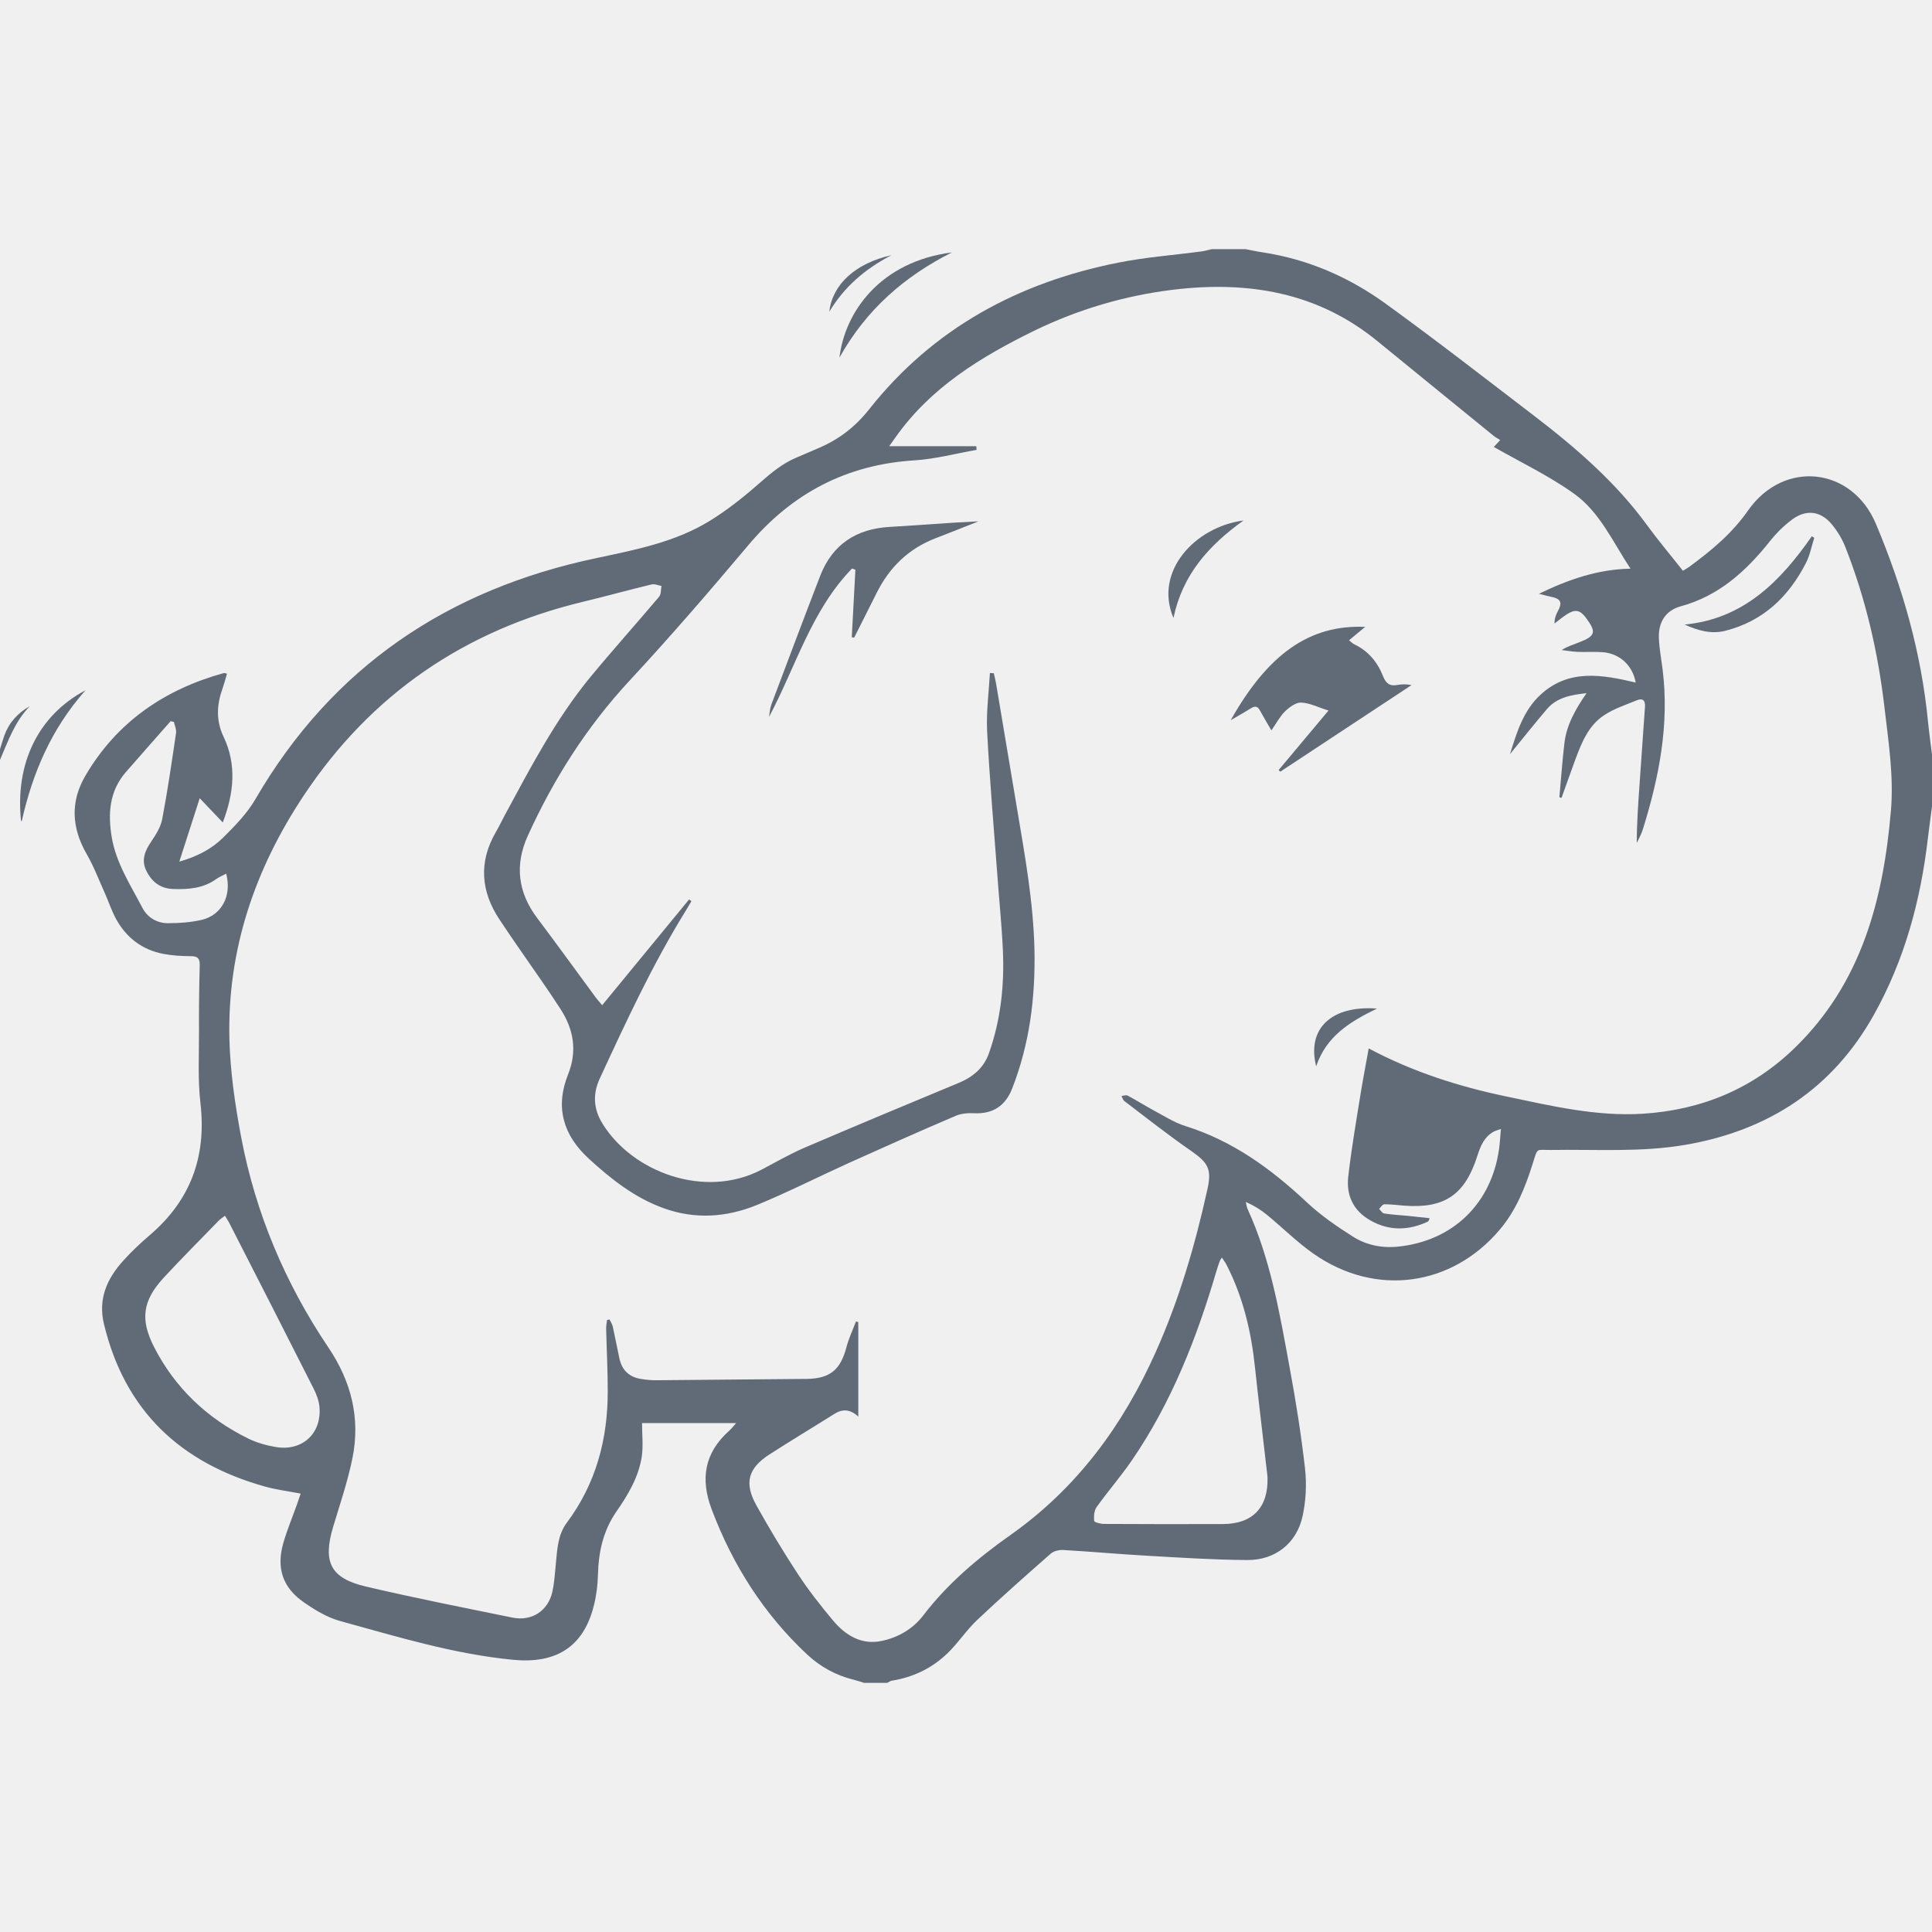
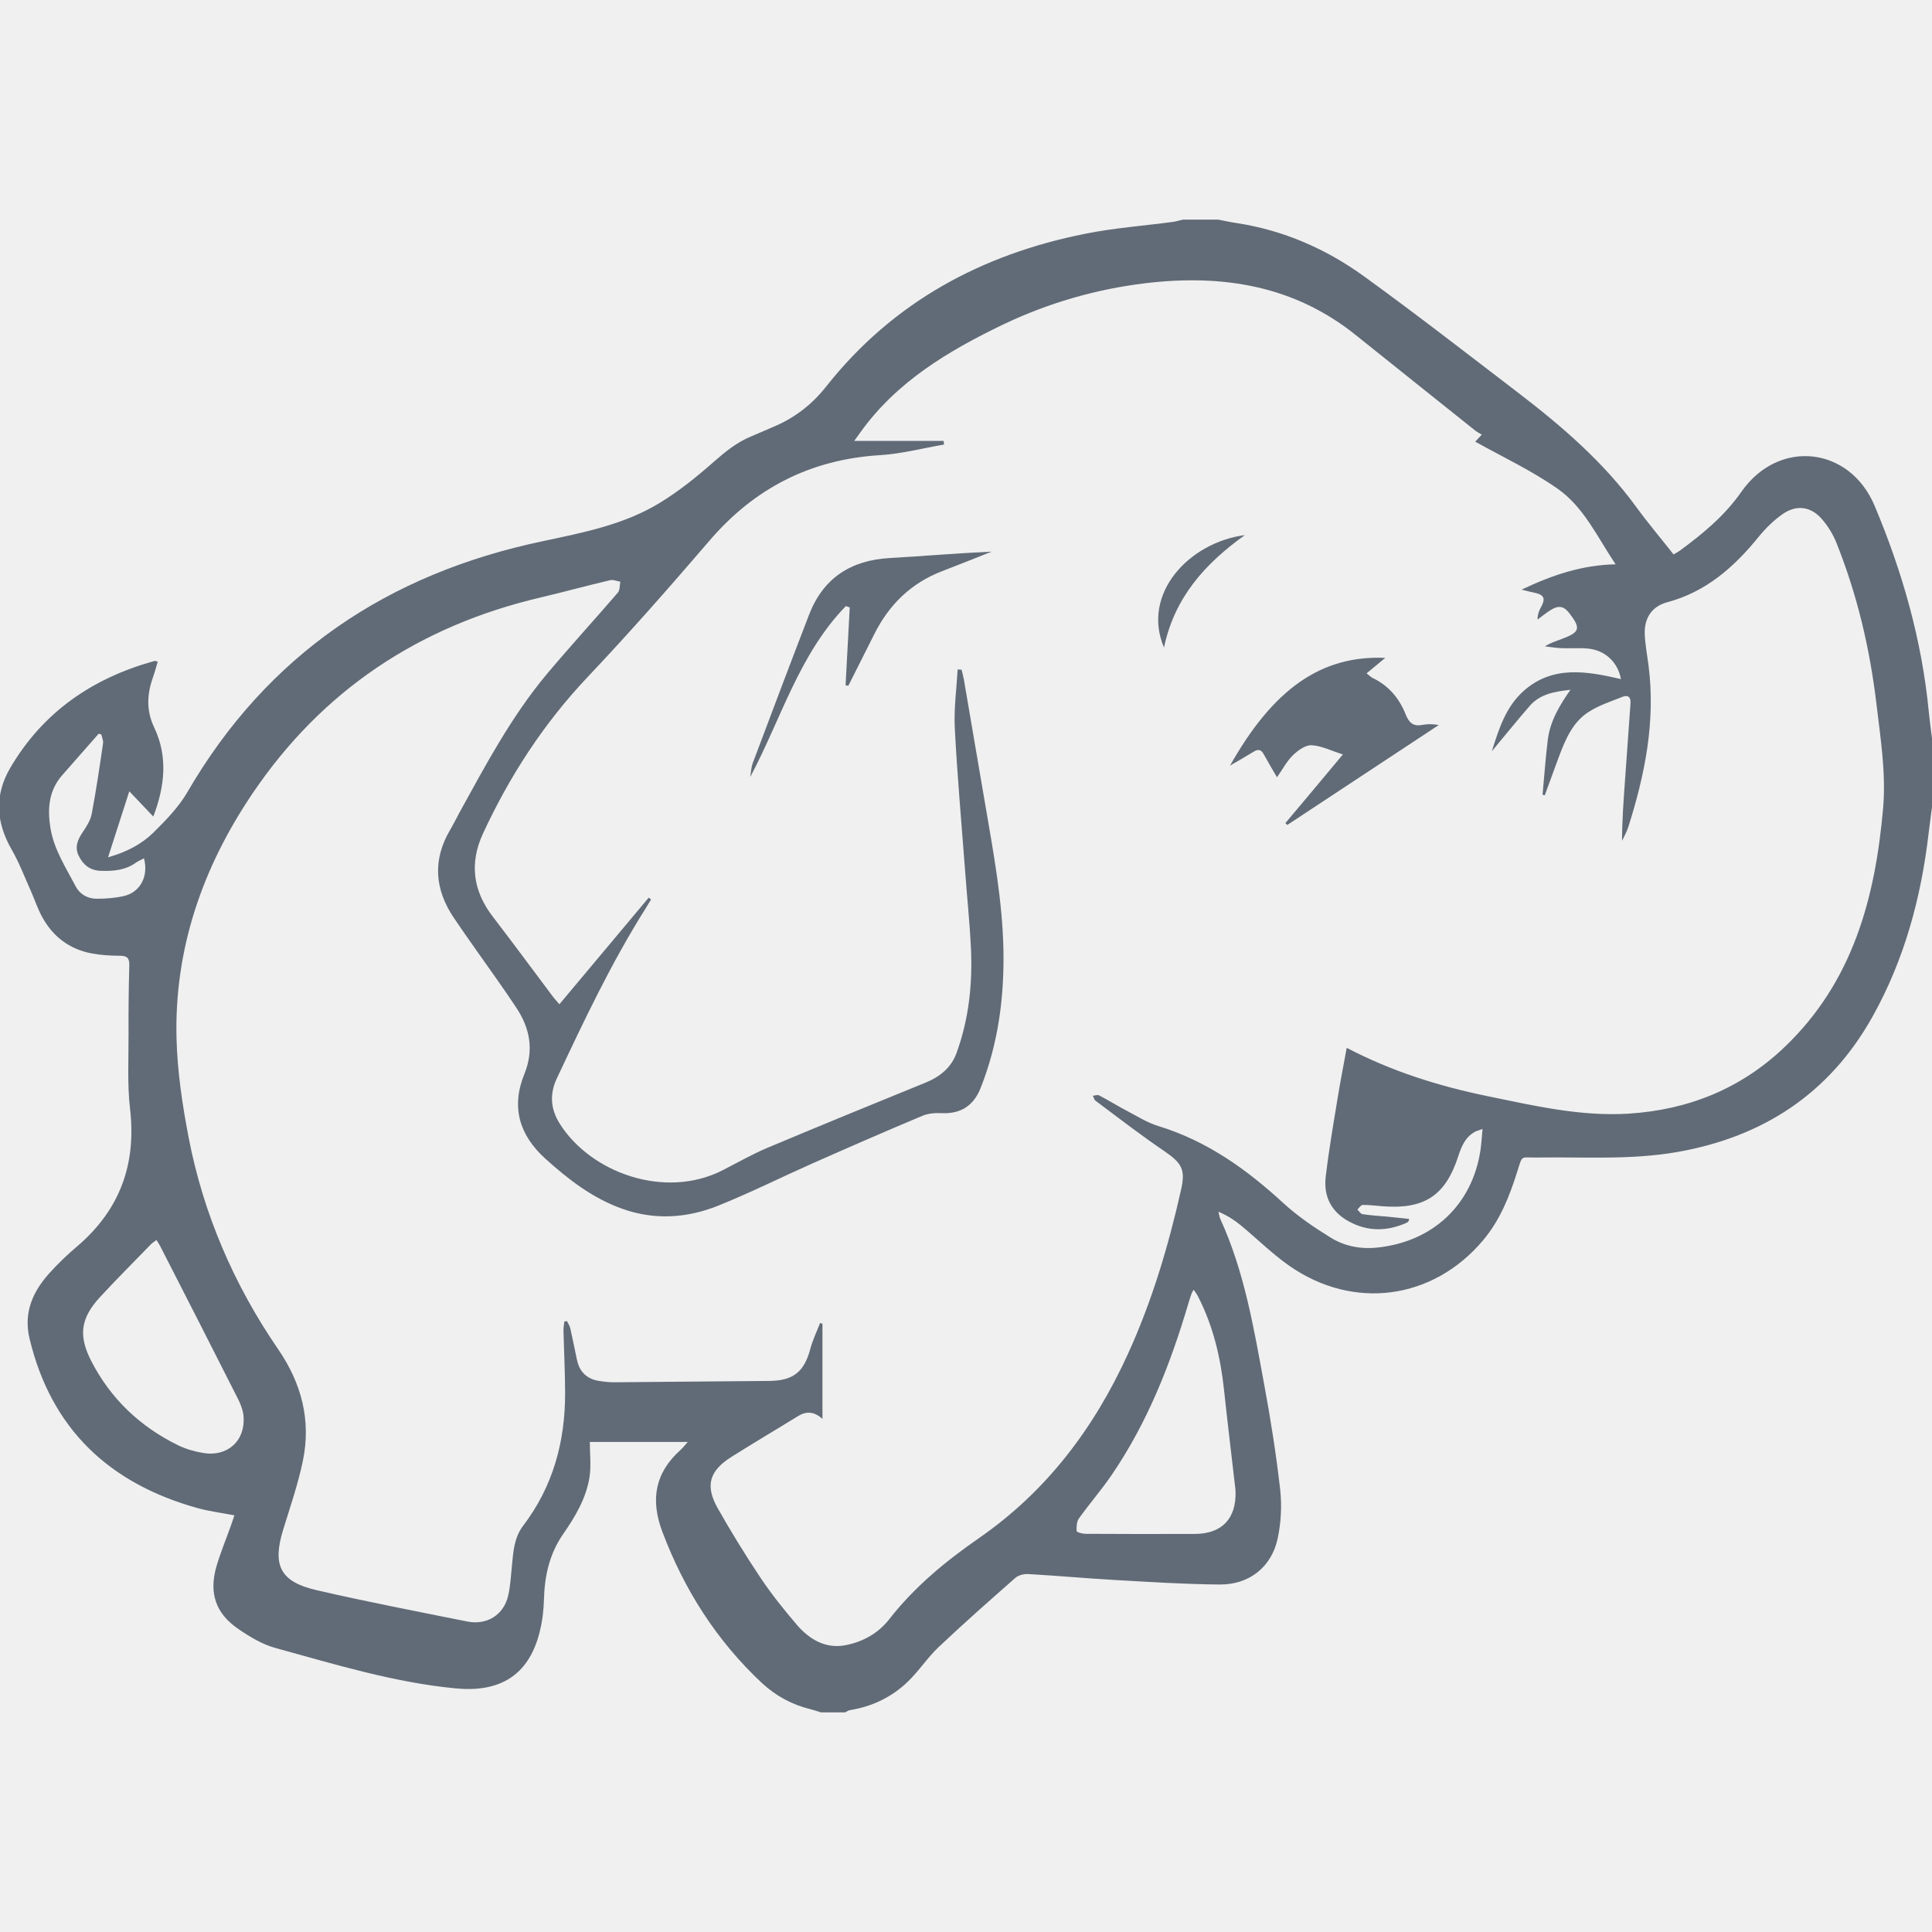
<svg xmlns="http://www.w3.org/2000/svg" version="1.1" id="图层_1" x="0px" y="0px" viewBox="0 0 1024 1024" style="enable-background:new 0 0 1024 1024;" xml:space="preserve">
  <style type="text/css">
- 	.st0{fill:#616B77;}
+ 	.st0{fill:#EC5353;}
+ 	.st1{fill:#FFFFFF;}
+ 	.st2{fill:#616B77;}
</style>
  <g>
-     <path class="st0" d="M1024,427.488c-0.704,5.568-1.536,11.2-2.176,16.768c-3.84,32.96-12.352,64.512-28.608,93.568   c-21.888,39.168-55.808,61.312-99.712,68.928c-23.744,4.096-47.616,2.368-71.488,2.752c-7.936,0.128-6.848-1.664-9.6,7.104   c-3.968,12.608-8.768,24.768-17.408,35.008c-25.536,30.336-65.984,35.84-98.752,12.928c-8.768-6.144-16.448-13.824-24.768-20.672   c-3.264-2.688-6.848-4.928-11.2-6.784c0.32,1.216,0.448,2.56,0.96,3.712c12.224,26.688,17.024,55.424,22.272,83.968   c3.328,17.856,6.144,35.776,8.192,53.76c0.896,8.192,0.448,16.832-1.28,24.896c-3.072,14.464-14.464,23.552-29.44,23.424   c-17.856-0.128-35.712-1.28-53.504-2.304c-14.656-0.832-29.312-2.176-43.968-3.008c-2.176-0.128-4.992,0.512-6.592,1.92   c-13.184,11.584-26.304,23.168-39.104,35.264c-5.696,5.376-10.048,12.224-15.744,17.664c-8.128,7.808-18.112,12.608-29.312,14.4   c-0.896,0.128-1.664,0.768-2.496,1.152c-4.096,0-8.256,0-12.352,0c-1.792-0.576-3.52-1.152-5.312-1.6   c-9.408-2.304-17.664-6.784-24.768-13.376c-23.04-21.568-39.488-47.424-50.624-76.928c-6.144-16.256-3.84-29.952,9.216-41.664   c1.152-1.024,2.112-2.24,3.712-4.096c-16.96,0-33.088,0-49.856,0c0,5.888,0.704,11.904-0.128,17.728   c-1.664,10.816-7.232,20.224-13.376,29.056c-7.104,10.24-9.536,21.44-9.856,33.536c-0.128,5.504-0.832,11.072-2.176,16.384   c-5.632,22.72-20.928,30.912-42.944,28.736c-31.232-3.008-61.248-12.224-91.328-20.48c-6.848-1.856-13.376-5.76-19.264-9.856   c-11.392-7.808-14.848-18.176-11.072-31.488c2.048-7.104,4.928-13.952,7.424-20.992c0.576-1.6,1.088-3.2,1.792-5.248   c-6.592-1.28-12.8-2.048-18.816-3.712c-44.736-12.48-74.368-40.064-85.44-86.144c-3.2-13.248,1.536-23.936,10.048-33.408   c4.416-4.928,9.28-9.536,14.336-13.824c21.568-18.496,30.016-41.6,26.752-69.824c-1.472-12.672-0.704-25.6-0.768-38.4   c-0.064-11.456,0.064-22.976,0.384-34.56c0.128-3.648-0.96-4.992-4.736-4.992c-4.864,0-9.856-0.32-14.592-1.216   c-11.264-2.176-19.648-8.64-25.088-18.624c-2.304-4.288-3.84-8.96-5.824-13.44c-3.136-6.976-5.888-14.272-9.728-20.928   c-7.936-13.824-8.704-27.648-0.64-41.408c16.704-28.544,41.984-45.76,73.472-54.464c0.256-0.064,0.576,0.128,1.6,0.384   c-0.768,2.624-1.472,5.248-2.368,7.808c-3.072,8.64-3.584,16.896,0.576,25.664c6.976,14.72,5.504,29.696-0.448,45.376   c-4.096-4.288-7.808-8.192-12.224-12.864c-3.712,11.52-7.104,22.016-10.816,33.6c9.472-2.688,17.024-6.656,23.04-12.544   c6.336-6.272,12.864-12.928,17.28-20.544c40.832-70.272,102.208-111.296,180.864-127.808c20.736-4.416,41.664-8.448,59.968-19.712   c9.6-5.888,18.56-13.12,27.072-20.608c5.888-5.184,11.776-9.984,19.008-12.992c3.84-1.6,7.552-3.264,11.328-4.864   c10.816-4.544,19.584-11.2,27.072-20.672c33.856-42.816,78.976-67.2,131.904-77.696c14.656-2.944,29.696-4.032,44.544-6.016   c1.728-0.256,3.328-0.768,5.056-1.152c6.016,0,12.032,0,18.048,0c3.072,0.576,6.08,1.28,9.216,1.728   c23.936,3.648,45.568,13.12,64.96,27.136c26.624,19.264,52.608,39.488,78.72,59.456c22.144,16.96,43.2,35.136,59.776,57.856   c6.016,8.256,12.672,16.128,19.072,24.256c1.408-0.832,2.368-1.344,3.264-1.984c11.712-8.64,22.656-17.6,31.232-29.888   c19.008-27.2,55.168-23.104,67.84,7.104c14.144,33.6,24.064,68.416,27.584,104.832c0.576,5.76,1.408,11.52,2.112,17.344   C1024,409.12,1024,418.272,1024,427.488z M524.672,356.704c0.64,0.064,1.344,0.064,2.048,0.128   c0.384,1.664,0.832,3.328,1.152,5.056c3.712,22.272,7.488,44.544,11.2,66.816c4.16,24.768,8.64,49.472,9.216,74.752   c0.512,25.28-2.56,49.856-11.84,73.536c-3.52,8.96-9.984,13.44-19.84,13.056c-3.392-0.192-7.104,0.064-10.176,1.408   c-18.88,8.064-37.696,16.448-56.448,24.896c-16.256,7.36-32.192,15.488-48.704,22.272c-16.064,6.592-32.832,7.808-49.6,1.728   c-15.36-5.568-27.84-15.424-39.68-26.304c-13.568-12.48-17.856-27.264-10.88-44.672c4.928-12.416,2.944-23.872-4.16-34.752   c-3.2-4.928-6.464-9.792-9.792-14.592c-7.424-10.816-15.104-21.568-22.336-32.512c-9.984-14.976-11.264-30.528-2.048-46.464   c1.664-2.88,3.136-5.888,4.672-8.832c13.632-25.216,26.88-50.688,45.12-72.96c11.968-14.528,24.576-28.544,36.736-42.944   c1.152-1.344,0.896-3.84,1.28-5.76c-1.792-0.32-3.712-1.216-5.376-0.768c-12.032,2.88-23.872,6.208-35.904,9.088   c-62.848,15.04-112.64,49.024-148.416,102.912c-25.92,39.04-40.512,81.92-39.296,129.152c0.448,17.28,3.008,34.688,6.208,51.712   c7.616,40.256,23.296,77.44,46.208,111.488c12.096,17.92,17.088,37.44,12.8,58.624c-2.496,12.352-6.592,24.384-10.24,36.48   c-5.568,18.56-1.536,27.2,17.216,31.616c25.792,6.08,51.904,11.2,77.888,16.512c10.176,2.048,18.816-3.584,21.056-13.632   c1.152-5.056,1.408-10.304,1.92-15.488c0.704-7.424,1.088-14.912,5.76-21.184c15.488-20.736,21.76-44.352,21.696-69.888   c0-10.88-0.576-21.824-0.832-32.704c-0.064-1.6,0.256-3.264,0.448-4.864c0.448-0.064,0.896-0.192,1.344-0.256   c0.576,1.28,1.472,2.496,1.728,3.84c1.216,5.568,2.304,11.136,3.456,16.64c1.28,6.08,4.928,9.856,11.008,10.944   c2.944,0.512,5.952,0.832,8.96,0.768c26.432-0.192,52.864-0.512,79.296-0.704c12.352-0.128,17.984-4.8,21.12-16.832   c1.216-4.672,3.328-9.088,5.056-13.632c0.384,0.128,0.768,0.256,1.216,0.384c0,8.192,0,16.448,0,24.64c0,8.128,0,16.32,0,25.408   c-4.544-4.16-8.576-4.032-12.8-1.344c-11.392,7.168-22.912,14.08-34.24,21.376c-11.392,7.36-13.568,15.104-6.976,27.008   c6.912,12.416,14.272,24.64,22.08,36.544c5.632,8.576,12.032,16.704,18.624,24.576c6.464,7.744,14.976,12.928,25.344,10.816   c8.768-1.728,16.704-6.208,22.336-13.504c12.928-16.96,29.056-30.528,46.272-42.688c35.2-24.832,59.584-58.048,76.992-96.96   c12.416-27.712,20.864-56.64,27.392-86.208c2.368-10.624,0.512-14.016-8.32-20.224c-12.224-8.448-23.936-17.664-35.776-26.688   c-0.704-0.576-0.96-1.792-1.408-2.624c1.088-0.128,2.432-0.64,3.264-0.192c4.608,2.432,9.024,5.248,13.632,7.744   c5.568,2.944,11.008,6.528,16.96,8.384c25.024,7.808,45.312,22.592,64.192,40.256c7.424,6.976,16,12.928,24.64,18.368   c7.168,4.544,15.552,6.208,24.192,5.248c28.608-3.072,48.832-22.464,53.12-51.008c0.512-3.456,0.704-6.976,1.088-11.328   c-2.112,0.768-3.136,1.024-4.032,1.536c-4.864,2.816-6.784,7.488-8.448,12.672c-6.592,20.8-17.472,28.096-38.976,26.432   c-3.456-0.256-6.912-0.768-10.368-0.704c-0.96,0-1.856,1.6-2.752,2.432c0.896,0.832,1.664,2.304,2.688,2.432   c4.224,0.64,8.512,0.896,12.736,1.28c3.776,0.384,7.552,0.832,11.328,1.216c-0.256,1.344-0.704,1.728-1.28,1.984   c-10.112,4.608-20.16,4.8-30.016-0.768c-9.216-5.184-12.992-13.44-11.776-23.488c1.6-13.952,3.968-27.84,6.208-41.728   c1.344-8.512,3.008-16.96,4.608-25.984c23.424,12.48,47.68,20.16,72.64,25.408c23.936,4.992,47.808,10.752,72.64,9.216   c31.104-1.984,58.176-13.184,80.512-34.88c35.456-34.368,46.976-78.72,51.008-125.888c1.536-18.368-1.344-36.608-3.456-54.784   c-3.392-29.056-9.92-57.344-20.608-84.544c-1.728-4.48-4.352-8.832-7.488-12.544c-5.696-6.72-13.12-7.744-20.288-2.688   c-4.544,3.264-8.704,7.36-12.224,11.776c-12.672,15.936-27.136,29.12-47.424,34.624c-7.872,2.176-11.776,8.32-11.52,16.576   c0.192,5.632,1.28,11.264,1.984,16.896c3.648,29.248-1.92,57.344-10.56,84.992c-0.768,2.432-2.048,4.608-3.136,6.976   c0-10.56,0.768-20.8,1.472-31.04c0.96-13.696,1.92-27.456,2.88-41.152c0.256-3.2-1.088-4.736-4.16-3.52   c-5.952,2.432-12.224,4.48-17.536,8c-8.256,5.44-11.904,14.528-15.232,23.488c-2.496,6.784-4.864,13.568-7.296,20.288   c-0.384-0.128-0.768-0.192-1.152-0.32c0.896-9.6,1.536-19.2,2.688-28.736c1.152-9.856,6.08-18.24,11.712-26.432   c-8.064,0.896-15.68,2.176-21.056,8.512c-6.464,7.616-12.736,15.488-19.52,23.808c3.712-11.968,7.232-23.36,16.384-31.68   c14.976-13.632,32.576-10.432,50.24-6.272c-1.6-9.024-8.32-15.232-17.152-16.064c-4.544-0.384-9.152,0-13.76-0.192   c-2.816-0.128-5.568-0.64-8.32-0.96c3.136-1.984,6.144-2.88,9.088-4.032c8.96-3.456,9.472-5.44,3.648-13.248   c-2.944-3.904-5.568-4.48-9.792-1.792c-2.368,1.472-4.48,3.328-6.72,4.992c-0.064-2.432,0.64-4.416,1.6-6.208   c2.752-5.056,1.856-6.912-3.904-8.064c-1.984-0.384-3.968-1.024-5.952-1.472c15.552-7.552,31.168-12.992,48.512-13.312   c-9.408-14.272-16.256-29.952-29.824-39.68c-13.312-9.536-28.352-16.704-42.624-24.832c0.576-0.576,1.6-1.728,3.392-3.648   c-1.28-0.832-2.432-1.408-3.392-2.176c-20.48-16.704-41.024-33.344-61.504-50.112c-31.872-26.176-68.864-32.192-108.544-27.392   c-25.6,3.136-50.112,10.368-73.344,21.632c-28.48,13.952-55.104,30.144-73.792,56.704c-0.832,1.216-1.728,2.368-3.264,4.608   c16.192,0,31.168,0,46.144,0c0.064,0.64,0.128,1.28,0.192,1.92c-10.944,1.92-21.888,4.864-32.96,5.568   c-36.032,2.24-64.96,17.472-88.128,45.056c-20.48,24.32-41.28,48.448-62.912,71.744c-22.656,24.448-40.192,52.032-53.888,82.176   c-7.04,15.488-5.248,30.08,5.056,43.712c10.368,13.76,20.48,27.776,30.72,41.664c0.96,1.344,2.112,2.56,3.648,4.416   c15.68-19.072,30.848-37.568,46.08-56.064c0.384,0.32,0.832,0.64,1.216,0.96c-0.96,1.6-1.856,3.2-2.816,4.736   c-17.728,28.608-31.808,59.072-45.888,89.536c-3.648,8-3.2,15.872,1.536,23.552C335.104,621.216,373.44,635.68,403.52,620   c7.552-3.968,14.976-8.256,22.784-11.648c27.2-11.648,54.464-23.04,81.792-34.368c7.552-3.136,13.312-7.936,16.064-15.744   c6.336-17.856,8.256-36.352,7.36-55.168c-0.64-13.568-2.048-27.136-3.008-40.64c-1.856-24.96-4.032-49.856-5.312-74.752   C522.688,377.376,524.096,367.008,524.672,356.704z M647.616,666.528c-0.64,1.024-0.96,1.408-1.088,1.792   c-0.64,1.792-1.28,3.584-1.792,5.376c-10.432,35.52-23.808,69.696-44.928,100.48c-5.824,8.448-12.608,16.256-18.56,24.576   c-1.344,1.856-1.536,4.928-1.344,7.36c0.064,0.704,3.392,1.6,5.248,1.6c21.056,0.128,42.048,0.128,63.104,0.064   c15.616-0.064,23.936-8.768,23.552-24.384c-0.064-2.048-0.448-4.096-0.64-6.144c-1.984-17.536-4.16-35.136-6.016-52.672   c-1.984-18.688-6.208-36.736-14.784-53.632C649.792,669.6,648.832,668.384,647.616,666.528z M119.232,644.384   c-1.408,1.088-2.496,1.728-3.328,2.624c-9.792,10.112-19.776,20.032-29.312,30.4C75.584,689.44,74.24,699.36,81.6,713.824   c11.136,21.824,28.16,37.952,50.112,48.704c4.48,2.176,9.472,3.584,14.4,4.416c13.952,2.368,24.32-6.976,23.232-20.992   c-0.256-3.328-1.536-6.784-3.072-9.856c-14.72-29.184-29.632-58.304-44.544-87.488   C121.088,647.264,120.192,645.984,119.232,644.384z M119.872,463.072c-2.048,1.088-3.776,1.792-5.312,2.88   c-6.784,4.864-14.528,5.504-22.592,5.248c-7.04-0.192-11.584-3.84-14.464-9.792c-2.752-5.632-0.64-10.56,2.688-15.424   c2.432-3.584,4.928-7.552,5.76-11.712c2.88-15.168,5.12-30.528,7.36-45.824c0.256-1.856-0.704-3.904-1.152-5.824   c-0.64-0.128-1.216-0.256-1.728-0.384c-7.872,8.96-15.808,17.92-23.68,26.944c-8.832,10.112-9.6,22.08-7.552,34.432   c2.304,13.824,9.984,25.472,16.32,37.632c2.688,5.12,7.808,8.128,13.696,8.064c5.952,0,12.032-0.448,17.792-1.792   C117.504,485.024,123.008,474.656,119.872,463.072z" />
-     <path class="st0" d="M0,397.088c0.768-2.368,1.408-4.8,2.24-7.104c2.496-6.912,7.104-12.096,13.568-15.68   C7.872,382.368,4.288,392.8,0,402.784C0,400.864,0,399.008,0,397.088z" />
-     <path class="st0" d="M504.512,133.792c-24.96,12.608-45.312,30.144-59.584,55.744C447.744,165.344,466.624,138.656,504.512,133.792   z" />
-     <path class="st0" d="M11.136,435.04C8,404.576,20.16,379.232,45.312,365.856c-18.304,20.672-28.096,44.096-33.792,69.376   C11.392,435.168,11.264,435.104,11.136,435.04z" />
-     <path class="st0" d="M472.448,135.264c-14.144,7.424-24.96,16.768-32.896,29.952C441.152,150.816,453.312,139.552,472.448,135.264z   " />
-     <path class="st0" d="M704.128,376.608c-5.504-1.728-9.92-4.032-14.464-4.224c-2.816-0.128-6.272,2.432-8.576,4.672   c-2.752,2.688-4.608,6.336-7.232,10.048c-2.24-3.84-4.224-7.168-6.08-10.56c-1.152-2.176-2.56-2.496-4.608-1.216   c-3.456,2.112-6.976,4.16-10.88,6.4c19.776-35.072,41.792-50.752,71.296-49.472c-3.264,2.688-5.76,4.8-8.576,7.104   c1.088,0.832,1.856,1.664,2.752,2.112c7.424,3.52,12.352,9.472,15.232,16.832c1.6,3.968,3.584,5.504,7.68,4.736   c2.304-0.448,4.672-0.448,7.488,0.064c-23.168,15.296-46.4,30.592-69.568,45.888c-0.32-0.256-0.576-0.576-0.896-0.832   C686.272,397.984,694.848,387.744,704.128,376.608z" />
-     <path class="st0" d="M451.584,301.344c-21.568,22.208-29.76,51.968-43.968,78.592c0.384-2.176,0.448-4.48,1.216-6.528   c8.576-22.784,17.152-45.568,25.92-68.288c6.528-16.704,19.136-24.832,36.864-25.856c15.616-0.896,31.232-2.24,46.976-2.944   c-7.552,3.008-15.104,6.016-22.72,8.96c-14.336,5.504-24.448,15.424-31.232,28.992c-3.968,7.872-7.936,15.744-11.904,23.68   c-0.448-0.064-0.832-0.128-1.28-0.192c0.64-11.904,1.28-23.872,1.92-35.776C452.8,301.728,452.16,301.536,451.584,301.344z" />
-     <path class="st0" d="M961.6,285.088c-1.472,4.48-2.304,9.216-4.416,13.312c-9.216,17.984-22.784,30.912-42.88,35.968   c-7.424,1.856-14.4-0.192-21.44-3.328c31.232-3.008,50.752-22.848,67.456-46.848C960.704,284.512,961.152,284.832,961.6,285.088z" />
-     <path class="st0" d="M621.952,327.52c-10.496-24.768,11.584-48.32,37.12-51.648C640.704,289.056,626.816,304.48,621.952,327.52z" />
-     <path class="st0" d="M697.6,565.152c-5.056-19.968,8.064-32.384,32.256-30.592C715.584,541.472,703.04,549.088,697.6,565.152z" />
+     <path class="st2" d="M1024.5,424.006c-0.733,5.797-1.599,11.661-2.266,17.459c-3.998,34.318-12.861,67.17-29.786,97.423   c-22.79,40.782-58.107,63.838-103.82,71.768c-24.722,4.265-49.578,2.466-74.433,2.865c-8.263,0.133-7.13-1.733-9.995,7.397   c-4.132,13.127-9.129,25.788-18.125,36.45c-26.588,31.586-68.702,37.316-102.82,13.461c-9.129-6.397-17.126-14.393-25.788-21.524   c-3.398-2.799-7.13-5.131-11.661-7.063c0.333,1.266,0.466,2.665,1,3.865c12.728,27.787,17.725,57.707,23.19,87.427   c3.465,18.592,6.397,37.25,8.529,55.975c0.933,8.529,0.466,17.525-1.333,25.922c-3.199,15.06-15.06,24.522-30.653,24.389   c-18.592-0.133-37.183-1.333-55.708-2.399c-15.26-0.866-30.52-2.266-45.779-3.132c-2.266-0.133-5.198,0.533-6.864,1.999   c-13.727,12.061-27.388,24.122-40.715,36.717c-5.931,5.597-10.462,12.728-16.393,18.392c-8.463,8.13-18.858,13.127-30.52,14.993   c-0.933,0.133-1.733,0.8-2.599,1.199c-4.265,0-8.596,0-12.861,0c-1.866-0.6-3.665-1.199-5.531-1.666   c-9.796-2.399-18.392-7.063-25.788-13.927c-23.989-22.456-41.115-49.378-52.71-80.097c-6.397-16.926-3.998-31.186,9.596-43.38   c1.199-1.066,2.199-2.332,3.865-4.265c-17.659,0-34.451,0-51.91,0c0,6.131,0.733,12.394-0.133,18.458   c-1.733,11.262-7.53,21.057-13.927,30.253c-7.397,10.662-9.929,22.323-10.262,34.918c-0.133,5.731-0.866,11.528-2.266,17.059   c-5.864,23.656-21.79,32.185-44.713,29.92c-32.519-3.132-63.771-12.728-95.09-21.324c-7.13-1.932-13.927-5.997-20.058-10.262   c-11.861-8.13-15.46-18.925-11.528-32.785c2.132-7.397,5.131-14.527,7.73-21.857c0.6-1.666,1.133-3.332,1.866-5.464   c-6.864-1.333-13.327-2.132-19.591-3.865c-46.579-12.994-77.432-41.715-88.96-89.693c-3.332-13.794,1.599-24.922,10.462-34.784   c4.598-5.131,9.662-9.929,14.927-14.393c22.457-19.258,31.253-43.314,27.854-72.701c-1.533-13.194-0.733-26.655-0.8-39.982   c-0.067-11.928,0.067-23.923,0.4-35.984c0.133-3.798-1-5.198-4.931-5.198c-5.064,0-10.262-0.333-15.193-1.266   c-11.728-2.266-20.457-8.996-26.122-19.391c-2.399-4.465-3.998-9.329-6.064-13.994c-3.265-7.263-6.131-14.86-10.129-21.79   c-8.263-14.393-9.063-28.787-0.666-43.114c17.392-29.72,43.714-47.645,76.499-56.708c0.267-0.067,0.6,0.133,1.666,0.4   c-0.8,2.732-1.533,5.464-2.466,8.13c-3.199,8.996-3.732,17.592,0.6,26.721c7.263,15.326,5.731,30.919-0.466,47.245   c-4.265-4.465-8.13-8.529-12.728-13.394c-3.865,11.995-7.397,22.923-11.262,34.984c9.862-2.799,17.725-6.93,23.989-13.061   c6.597-6.53,13.394-13.461,17.992-21.39c42.514-73.167,106.419-115.881,188.315-133.073c21.59-4.598,43.38-8.796,62.438-20.524   c9.996-6.131,19.325-13.66,28.187-21.457c6.131-5.398,12.261-10.395,19.791-13.527c3.998-1.666,7.863-3.398,11.795-5.064   c11.262-4.731,20.391-11.661,28.187-21.524c35.251-44.58,82.229-69.968,137.338-80.897c15.26-3.065,30.919-4.198,46.379-6.264   c1.799-0.267,3.465-0.8,5.264-1.199c6.264,0,12.528,0,18.792,0c3.199,0.6,6.331,1.333,9.596,1.799   c24.922,3.798,47.445,13.66,67.636,28.254c27.721,20.058,54.775,41.115,81.963,61.905c23.056,17.659,44.98,36.583,62.239,60.239   c6.264,8.596,13.194,16.792,19.858,25.255c1.466-0.866,2.466-1.399,3.398-2.066c12.194-8.996,23.589-18.325,32.519-31.119   c19.791-28.321,57.441-24.056,70.635,7.397c14.727,34.984,25.055,71.235,28.72,109.151c0.6,5.997,1.466,11.995,2.199,18.059   C1024.5,404.882,1024.5,414.411,1024.5,424.006z M507.571,354.829c0.657,0.065,1.38,0.065,2.104,0.129   c0.394,1.677,0.855,3.354,1.183,5.096c3.813,22.447,7.691,44.895,11.504,67.342c4.273,24.963,8.874,49.862,9.466,75.341   c0.526,25.479-2.629,50.249-12.161,74.115c-3.615,9.031-10.255,13.546-20.378,13.159c-3.484-0.193-7.297,0.065-10.452,1.419   c-19.392,8.128-38.719,16.578-57.979,25.092c-16.697,7.418-33.065,15.61-50.025,22.447c-16.5,6.644-33.723,7.869-50.946,1.742   c-15.777-5.612-28.595-15.545-40.756-26.511c-13.936-12.578-18.34-27.479-11.175-45.024c5.062-12.514,3.024-24.06-4.273-35.026   c-3.287-4.967-6.639-9.869-10.058-14.707c-7.625-10.901-15.514-21.738-22.942-32.768c-10.255-15.094-11.57-30.768-2.104-46.83   c1.709-2.903,3.221-5.934,4.799-8.902c14.002-25.415,27.609-51.087,46.344-73.534c12.293-14.642,25.243-28.769,37.733-43.282   c1.183-1.355,0.92-3.87,1.315-5.805c-1.841-0.323-3.813-1.226-5.522-0.774c-12.358,2.903-24.52,6.257-36.878,9.16   c-64.553,15.158-115.696,49.41-152.442,103.722c-26.623,39.347-41.611,82.565-40.362,130.169c0.46,17.416,3.09,34.961,6.376,52.119   c7.823,40.573,23.928,78.05,47.461,112.366c12.424,18.061,17.552,37.735,13.147,59.086c-2.564,12.449-6.771,24.576-10.518,36.767   c-5.719,18.706-1.578,27.414,17.683,31.865c26.492,6.128,53.312,11.288,80.001,16.642c10.452,2.064,19.326-3.612,21.627-13.739   c1.183-5.096,1.446-10.385,1.972-15.61c0.723-7.482,1.118-15.029,5.916-21.351c15.908-20.899,22.35-44.701,22.285-70.438   c0-10.966-0.592-21.996-0.855-32.961c-0.066-1.613,0.263-3.29,0.46-4.902c0.46-0.065,0.92-0.194,1.38-0.258   c0.592,1.29,1.512,2.516,1.775,3.87c1.249,5.612,2.366,11.224,3.55,16.771c1.315,6.128,5.062,9.934,11.307,11.03   c3.024,0.516,6.113,0.839,9.203,0.774c27.149-0.194,54.298-0.516,81.447-0.71c12.687-0.129,18.472-4.838,21.693-16.964   c1.249-4.709,3.418-9.16,5.193-13.739c0.394,0.129,0.789,0.258,1.249,0.387c0,8.257,0,16.578,0,24.834c0,8.192,0,16.449,0,25.608   c-4.667-4.193-8.809-4.064-13.147-1.355c-11.701,7.224-23.534,14.191-35.169,21.544c-11.701,7.418-13.936,15.223-7.165,27.221   c7.099,12.514,14.659,24.834,22.679,36.832c5.785,8.643,12.358,16.836,19.129,24.769c6.639,7.805,15.382,13.03,26.032,10.901   c9.006-1.742,17.157-6.257,22.942-13.61c13.279-17.094,29.844-30.768,47.527-43.024c36.155-25.028,61.2-58.505,79.081-97.724   c12.753-27.93,21.43-57.086,28.135-86.887c2.432-10.708,0.526-14.126-8.546-20.383c-12.556-8.515-24.585-17.803-36.747-26.898   c-0.723-0.581-0.986-1.806-1.446-2.645c1.117-0.129,2.498-0.645,3.353-0.193c4.733,2.451,9.269,5.289,14.002,7.805   c5.719,2.967,11.307,6.579,17.42,8.45c25.703,7.87,46.541,22.77,65.933,40.573c7.625,7.031,16.434,13.03,25.308,18.513   c7.362,4.58,15.974,6.257,24.848,5.289c29.384-3.096,50.157-22.641,54.561-51.41c0.526-3.483,0.723-7.031,1.117-11.417   c-2.169,0.774-3.221,1.032-4.141,1.548c-4.996,2.838-6.968,7.547-8.677,12.772c-6.771,20.964-17.946,28.317-40.033,26.64   c-3.55-0.258-7.1-0.774-10.649-0.709c-0.986,0-1.906,1.613-2.827,2.451c0.92,0.839,1.709,2.322,2.761,2.451   c4.339,0.645,8.743,0.903,13.082,1.29c3.878,0.387,7.757,0.839,11.635,1.226c-0.263,1.355-0.723,1.742-1.315,2   c-10.386,4.644-20.707,4.838-30.83-0.774c-9.466-5.225-13.344-13.546-12.095-23.673c1.643-14.062,4.076-28.059,6.376-42.057   c1.38-8.579,3.09-17.094,4.733-26.189c24.059,12.578,48.973,20.319,74.611,25.608c24.585,5.031,49.105,10.837,74.611,9.289   c31.948-2,59.754-13.288,82.696-35.155c36.418-34.639,48.25-79.34,52.392-126.879c1.578-18.513-1.38-36.896-3.55-55.215   c-3.484-29.285-10.189-57.796-21.167-85.21c-1.775-4.515-4.47-8.902-7.691-12.643c-5.851-6.773-13.476-7.805-20.838-2.709   c-4.667,3.29-8.94,7.418-12.556,11.869c-13.016,16.061-27.872,29.349-48.711,34.897c-8.086,2.193-12.095,8.385-11.833,16.706   c0.197,5.676,1.315,11.353,2.038,17.029c3.747,29.478-1.972,57.796-10.846,85.661c-0.789,2.451-2.104,4.644-3.221,7.031   c0-10.643,0.789-20.964,1.512-31.284c0.986-13.804,1.972-27.672,2.958-41.476c0.263-3.225-1.118-4.773-4.273-3.548   c-6.113,2.451-12.556,4.515-18.012,8.063c-8.48,5.483-12.227,14.642-15.645,23.673c-2.564,6.837-4.996,13.675-7.494,20.448   c-0.394-0.129-0.789-0.194-1.183-0.323c0.92-9.676,1.578-19.351,2.761-28.962c1.183-9.934,6.245-18.384,12.03-26.64   c-8.283,0.903-16.105,2.193-21.627,8.579c-6.639,7.676-13.081,15.61-20.049,23.995c3.813-12.062,7.428-23.544,16.828-31.929   c15.382-13.739,33.46-10.514,51.603-6.321c-1.643-9.095-8.546-15.352-17.617-16.19c-4.667-0.387-9.4,0-14.133-0.193   c-2.892-0.129-5.719-0.645-8.546-0.968c3.221-2,6.311-2.903,9.335-4.064c9.203-3.483,9.729-5.483,3.747-13.352   c-3.024-3.935-5.719-4.515-10.058-1.806c-2.432,1.484-4.602,3.354-6.902,5.031c-0.066-2.451,0.657-4.451,1.643-6.257   c2.827-5.096,1.906-6.966-4.01-8.128c-2.038-0.387-4.076-1.032-6.114-1.484c15.974-7.611,32.013-13.094,49.828-13.417   c-9.663-14.384-16.697-30.188-30.633-39.992c-13.673-9.611-29.121-16.836-43.78-25.028c0.592-0.581,1.643-1.742,3.484-3.677   c-1.315-0.839-2.498-1.419-3.484-2.193c-21.036-16.836-42.137-33.607-63.172-50.507c-32.737-26.382-70.732-32.445-111.488-27.608   c-26.294,3.161-51.471,10.45-75.334,21.802c-29.253,14.062-56.599,30.381-75.794,57.15c-0.855,1.226-1.775,2.387-3.353,4.644   c16.631,0,32.013,0,47.396,0c0.066,0.645,0.131,1.29,0.197,1.935c-11.241,1.935-22.482,4.902-33.854,5.612   c-37.009,2.258-66.722,17.61-90.519,45.411c-21.036,24.511-42.4,48.829-64.619,72.309c-23.271,24.64-41.282,52.442-55.35,82.823   c-7.231,15.61-5.39,30.317,5.193,44.056c10.649,13.868,21.036,27.995,31.553,41.992c0.986,1.355,2.169,2.58,3.747,4.451   c16.105-19.222,31.685-37.864,47.33-56.505c0.394,0.323,0.855,0.645,1.249,0.968c-0.986,1.613-1.906,3.225-2.892,4.773   c-18.209,28.833-32.671,59.537-47.133,90.241c-3.747,8.063-3.287,15.997,1.578,23.737c16.237,25.931,55.613,40.508,86.509,24.705   c7.757-3.999,15.382-8.321,23.402-11.74c27.938-11.74,55.941-23.221,84.011-34.639c7.757-3.161,13.673-7.998,16.5-15.868   c6.508-17.997,8.48-36.638,7.56-55.602c-0.657-13.675-2.104-27.35-3.09-40.96c-1.906-25.157-4.141-50.249-5.456-75.341   C505.533,375.663,506.98,365.214,507.571,354.829z M632.701,683.589c-0.586,0.938-0.88,1.29-0.997,1.642   c-0.586,1.642-1.173,3.284-1.642,4.926c-9.559,32.548-21.816,63.865-41.169,92.074c-5.337,7.741-11.553,14.896-17.007,22.52   c-1.232,1.701-1.408,4.516-1.232,6.744c0.059,0.645,3.108,1.466,4.809,1.466c19.294,0.117,38.53,0.117,57.825,0.059   c14.31-0.059,21.933-8.034,21.582-22.344c-0.059-1.877-0.411-3.753-0.586-5.63c-1.818-16.069-3.812-32.196-5.513-48.265   c-1.818-17.125-5.689-33.663-13.547-49.145C634.695,686.404,633.815,685.289,632.701,683.589z M82.936,657.221   c-1.297,1.002-2.299,1.592-3.065,2.417c-9.019,9.314-18.215,18.451-26.998,28c-10.139,11.082-11.377,20.219-4.598,33.542   c10.257,20.101,25.937,34.956,46.156,44.86c4.126,2.004,8.724,3.301,13.263,4.067c12.851,2.181,22.4-6.425,21.398-19.335   c-0.236-3.065-1.415-6.248-2.83-9.078c-13.558-26.88-27.293-53.702-41.028-80.582C84.646,659.874,83.821,658.695,82.936,657.221z    M76.3,454.922c-1.672,0.888-3.083,1.463-4.337,2.351c-5.539,3.971-11.862,4.494-18.446,4.285   c-5.748-0.157-9.458-3.135-11.809-7.995c-2.247-4.598-0.523-8.622,2.195-12.593c1.986-2.926,4.024-6.166,4.703-9.562   c2.351-12.384,4.18-24.925,6.009-37.414c0.209-1.515-0.575-3.187-0.941-4.755c-0.523-0.104-0.993-0.209-1.411-0.314   c-6.427,7.316-12.907,14.631-19.334,21.999c-7.211,8.256-7.838,18.028-6.166,28.113c1.881,11.287,8.152,20.797,13.325,30.725   c2.195,4.18,6.375,6.636,11.182,6.584c4.86,0,9.824-0.366,14.527-1.463C74.366,472.845,78.86,464.38,76.3,454.922z" />
+     <path class="st2" d="M448.315,321.239c-24.871,25.609-34.318,59.927-50.702,90.629c0.443-2.509,0.517-5.166,1.402-7.528   c9.889-26.274,19.779-52.547,29.89-78.747c7.528-19.262,22.067-28.635,42.51-29.816c18.008-1.033,36.015-2.583,54.171-3.395   c-8.709,3.469-17.417,6.937-26.2,10.332c-16.532,6.347-28.192,17.786-36.015,33.432c-4.576,9.078-9.151,18.155-13.727,27.307   c-0.517-0.074-0.959-0.148-1.476-0.221c0.738-13.727,1.476-27.528,2.214-41.255C449.717,321.682,448.979,321.46,448.315,321.239z" />
+     <g>
+       <path class="st2" d="M711.764,399.866c-6.351-1.994-11.447-4.653-16.69-4.874c-3.249-0.148-7.237,2.806-9.896,5.391    c-3.176,3.102-5.317,7.311-8.345,11.595c-2.585-4.431-4.874-8.271-7.016-12.185c-1.329-2.511-2.954-2.88-5.317-1.403    c-3.988,2.437-8.05,4.8-12.555,7.385c22.82-40.47,48.225-58.564,82.27-57.087c-3.766,3.102-6.647,5.539-9.896,8.197    c1.255,0.96,2.142,1.92,3.176,2.437c8.567,4.062,14.253,10.93,17.577,19.423c1.846,4.579,4.136,6.351,8.862,5.465    c2.659-0.517,5.391-0.517,8.641,0.074c-26.734,17.65-53.542,35.301-80.276,52.951c-0.369-0.295-0.665-0.665-1.034-0.96    C691.16,424.532,701.056,412.716,711.764,399.866z" />
+       <path class="st2" d="M616.94,343.222c-12.112-28.58,13.367-55.758,42.834-59.598C638.578,298.838,622.552,316.636,616.94,343.222z    " />
+     </g>
  </g>
</svg>
